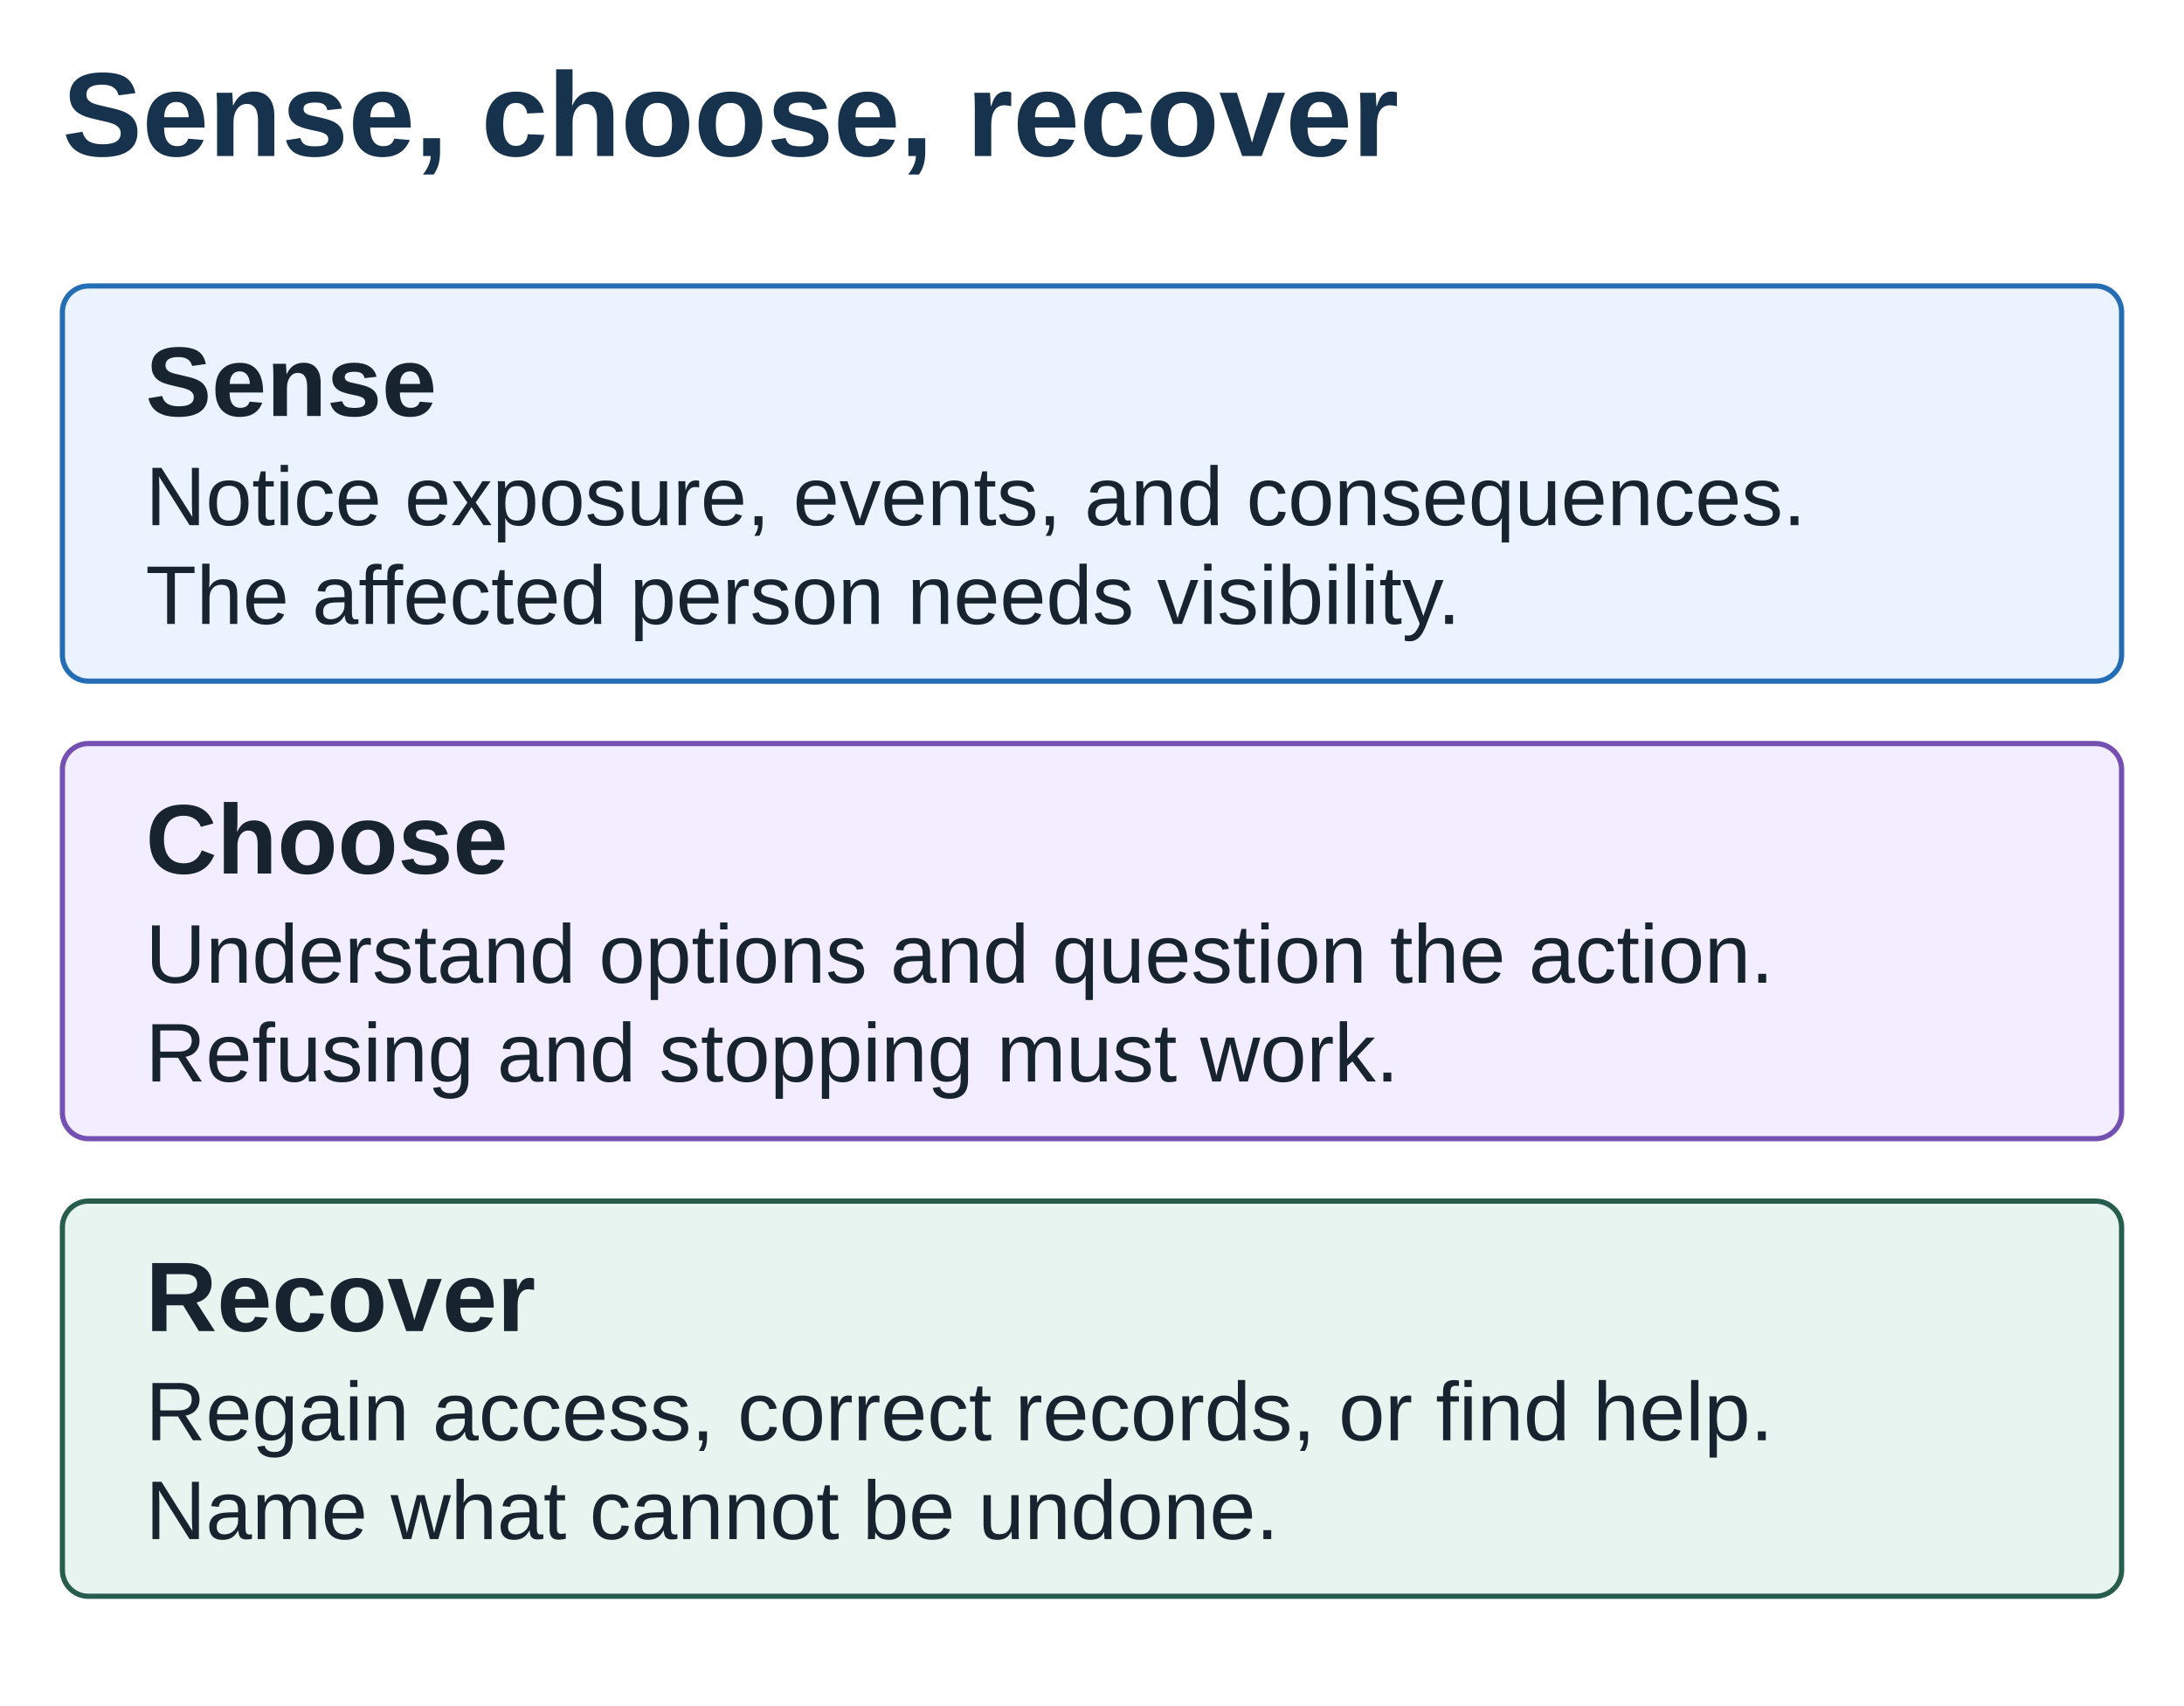
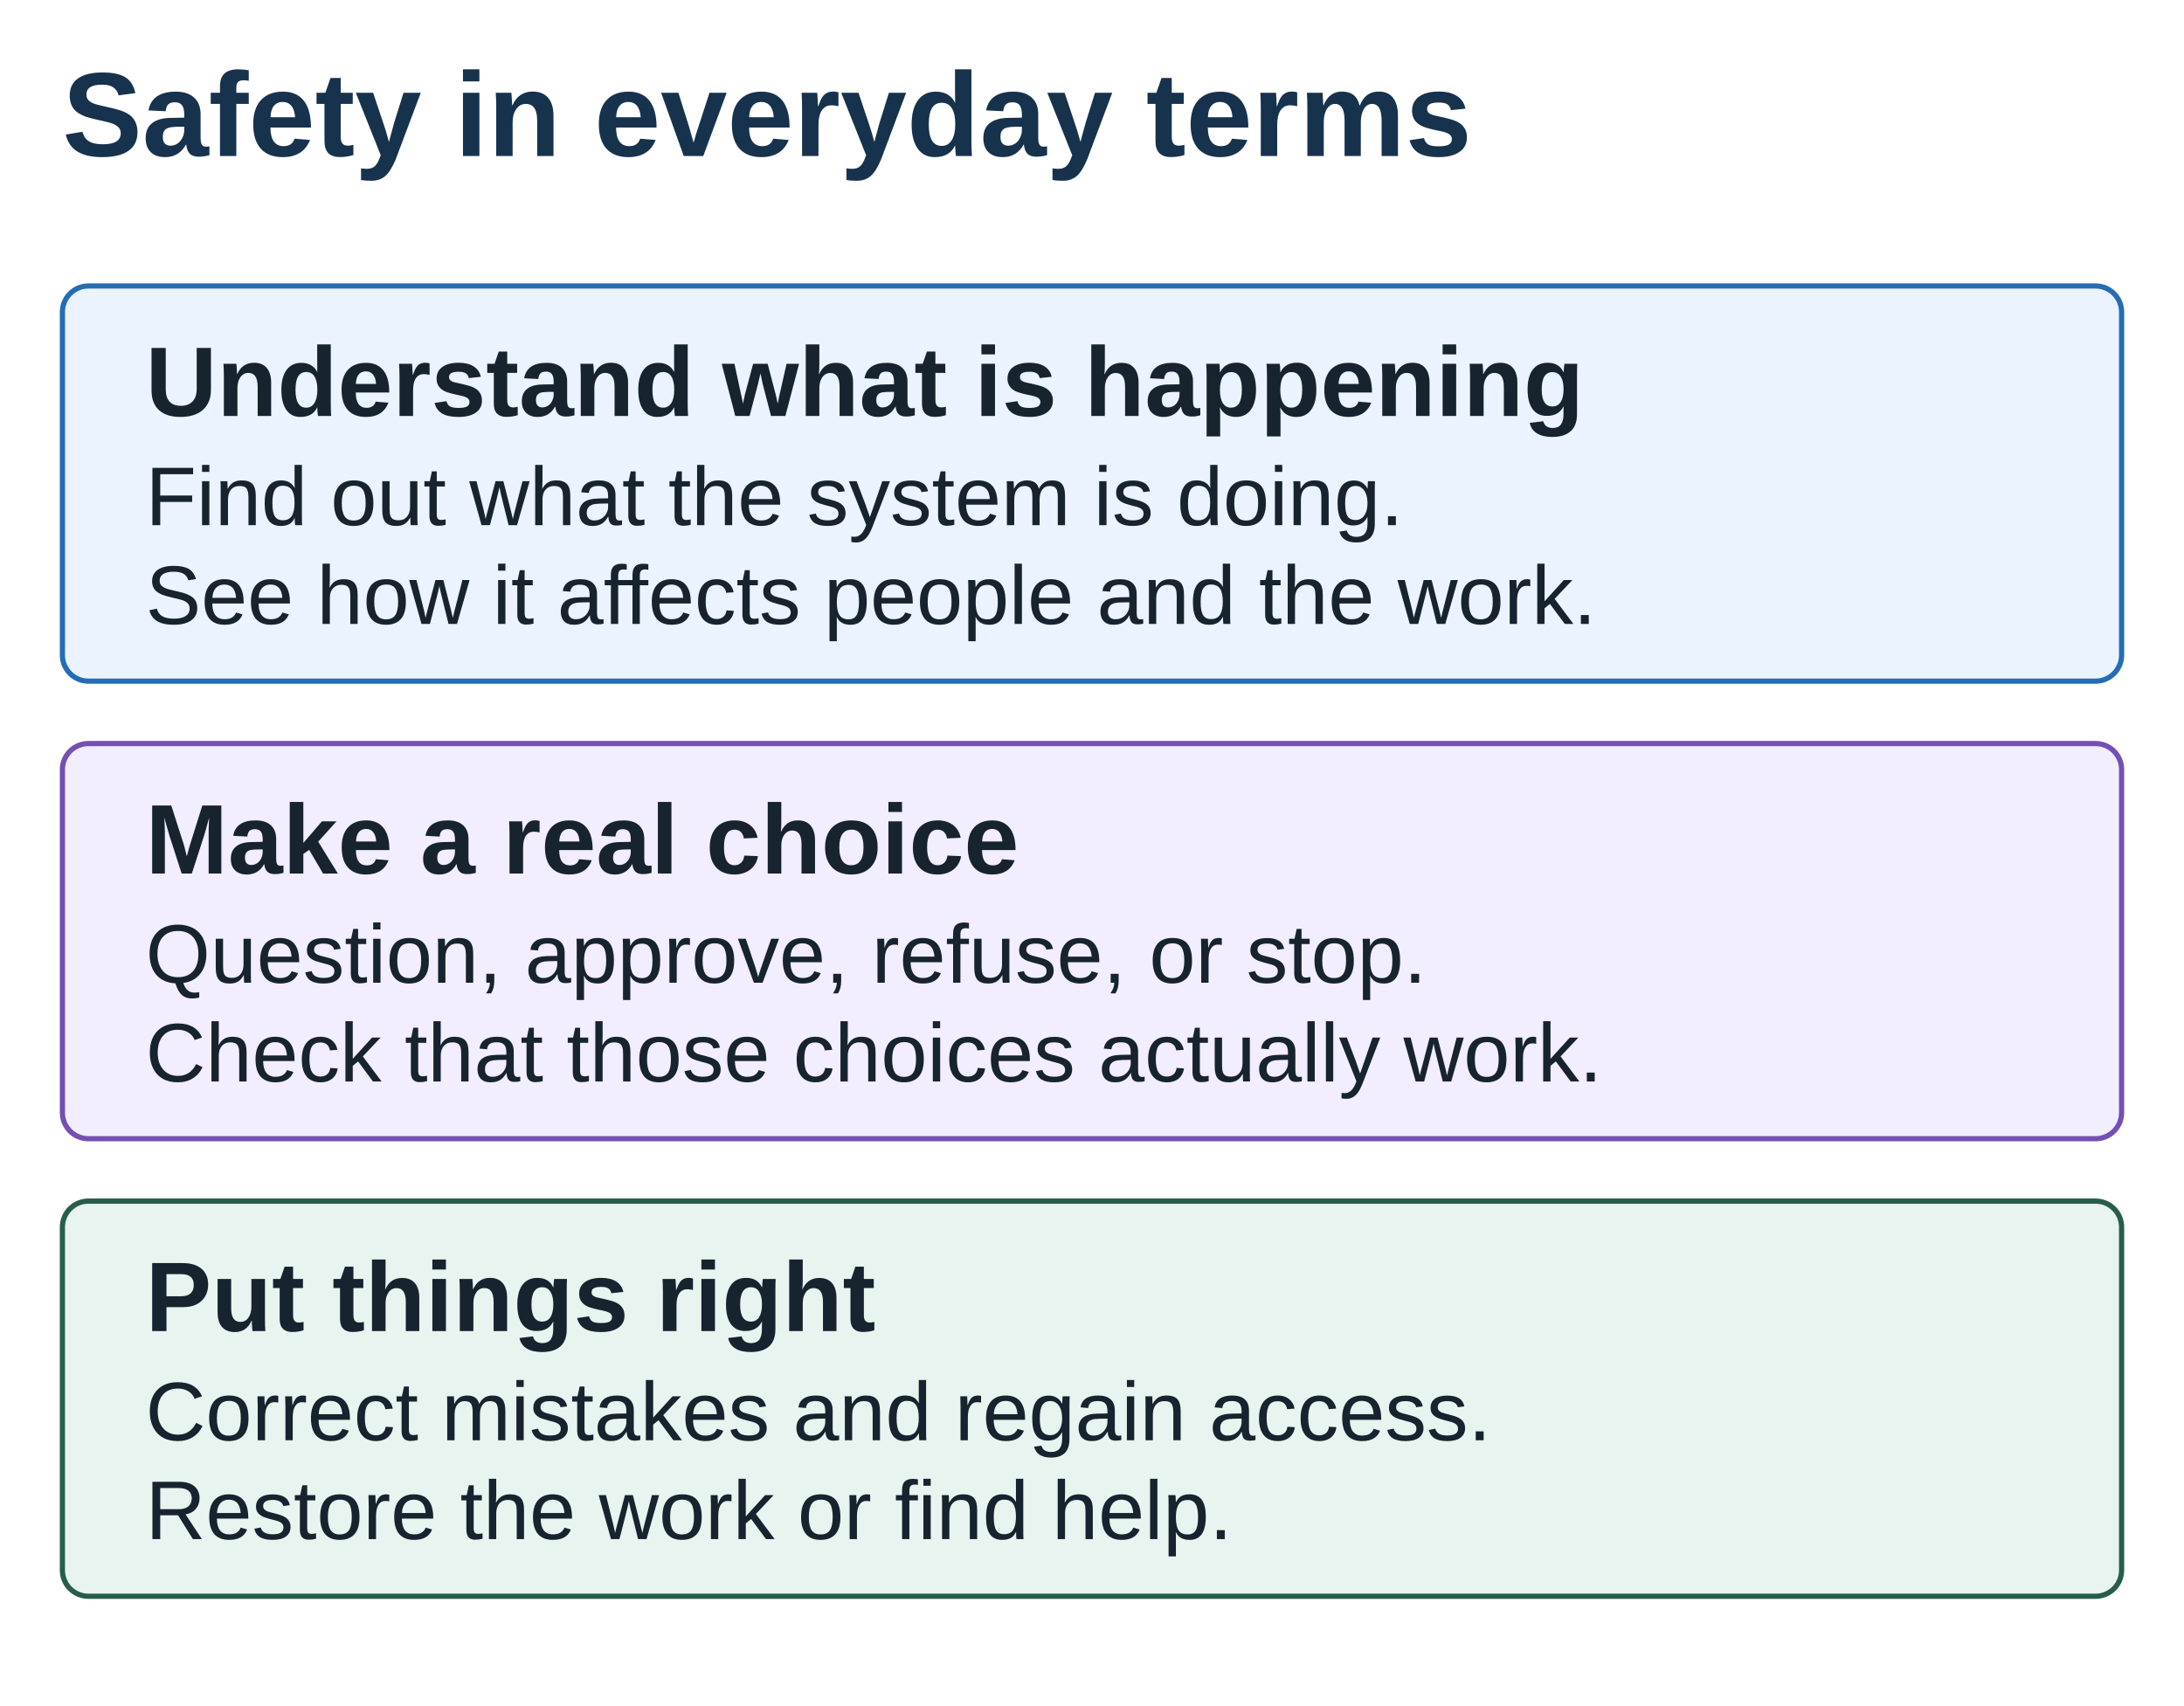
- <svg xmlns="http://www.w3.org/2000/svg" viewBox="0 0 420 328" role="img" aria-label="Sense, choose, recover">
+ <svg xmlns="http://www.w3.org/2000/svg" viewBox="0 0 420 328" role="img" aria-label="Safety in everyday terms">
  <g fill="#17324d" font-family="Arial, sans-serif">
-     <text x="12" y="30" fill="#17324d" font-size="23" font-weight="700">Sense, choose, recover</text>
+     <text x="12" y="30" fill="#17324d" font-size="23" font-weight="700">Safety in everyday terms</text>
    <rect x="12" y="55" width="396" height="76" rx="5" fill="#eaf3ff" stroke="#246db5" />
-     <text x="28" y="80" fill="#17232e" font-size="19" font-weight="700">Sense</text>
-     <text x="28" y="101" fill="#17232e" font-size="16">Notice exposure, events, and consequences.</text>
-     <text x="28" y="120" fill="#17232e" font-size="16">The affected person needs visibility.</text>
+     <text x="28" y="80" fill="#17232e" font-size="19" font-weight="700">Understand what is happening</text>
+     <text x="28" y="101" fill="#17232e" font-size="16">Find out what the system is doing.</text>
+     <text x="28" y="120" fill="#17232e" font-size="16">See how it affects people and the work.</text>
    <rect x="12" y="143" width="396" height="76" rx="5" fill="#f2edff" stroke="#7450b2" />
-     <text x="28" y="168" fill="#17232e" font-size="19" font-weight="700">Choose</text>
-     <text x="28" y="189" fill="#17232e" font-size="16">Understand options and question the action.</text>
-     <text x="28" y="208" fill="#17232e" font-size="16">Refusing and stopping must work.</text>
+     <text x="28" y="168" fill="#17232e" font-size="19" font-weight="700">Make a real choice</text>
+     <text x="28" y="189" fill="#17232e" font-size="16">Question, approve, refuse, or stop.</text>
+     <text x="28" y="208" fill="#17232e" font-size="16">Check that those choices actually work.</text>
    <rect x="12" y="231" width="396" height="76" rx="5" fill="#e8f4ef" stroke="#275d4c" />
-     <text x="28" y="256" fill="#17232e" font-size="19" font-weight="700">Recover</text>
-     <text x="28" y="277" fill="#17232e" font-size="16">Regain access, correct records, or find help.</text>
-     <text x="28" y="296" fill="#17232e" font-size="16">Name what cannot be undone.</text>
+     <text x="28" y="256" fill="#17232e" font-size="19" font-weight="700">Put things right</text>
+     <text x="28" y="277" fill="#17232e" font-size="16">Correct mistakes and regain access.</text>
+     <text x="28" y="296" fill="#17232e" font-size="16">Restore the work or find help.</text>
  </g>
</svg>
